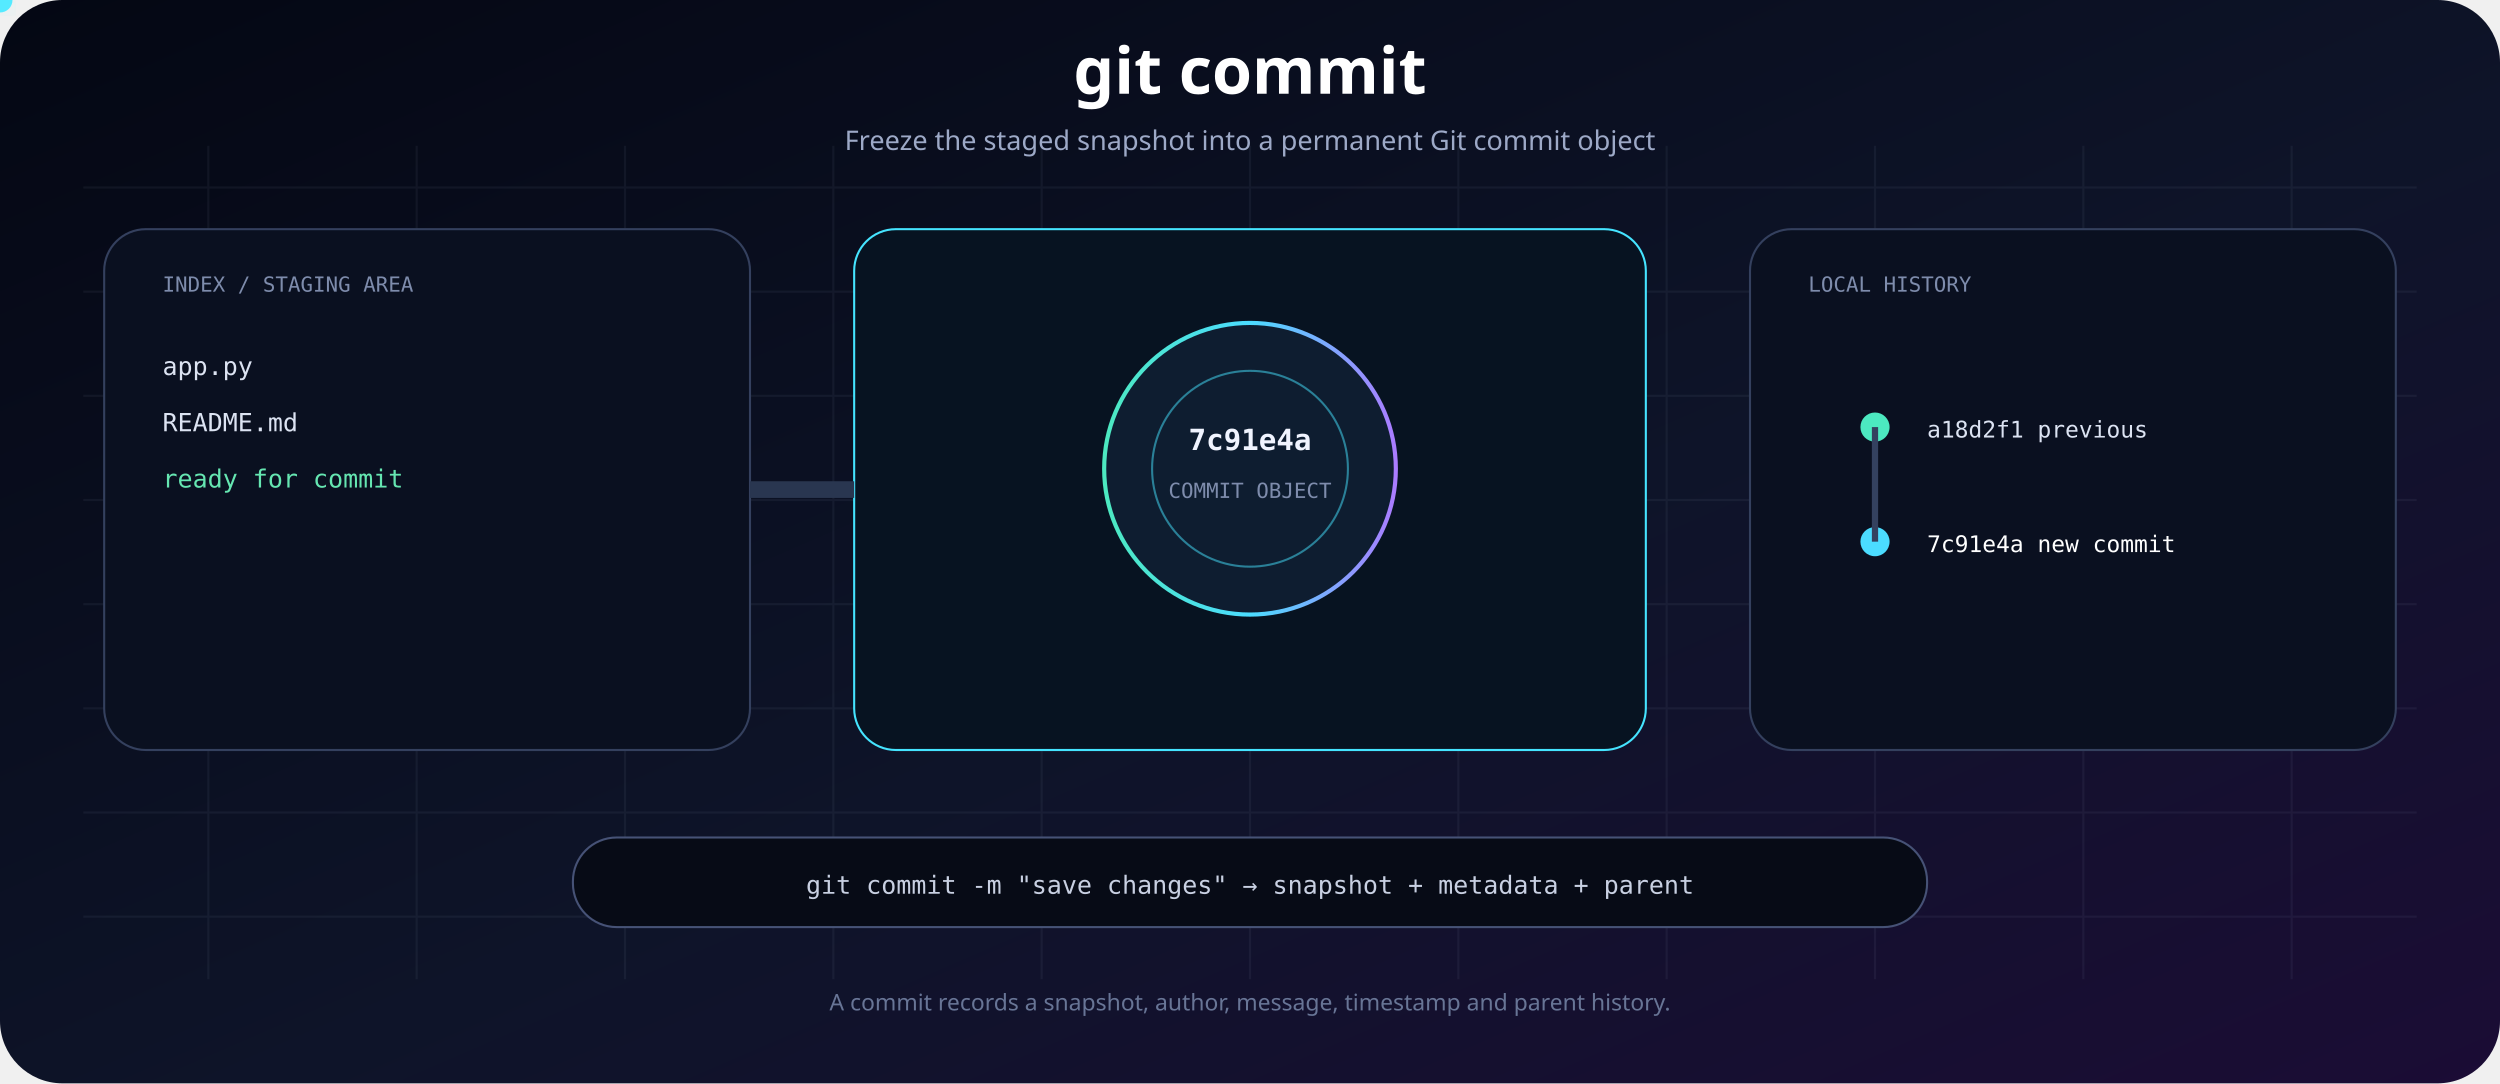
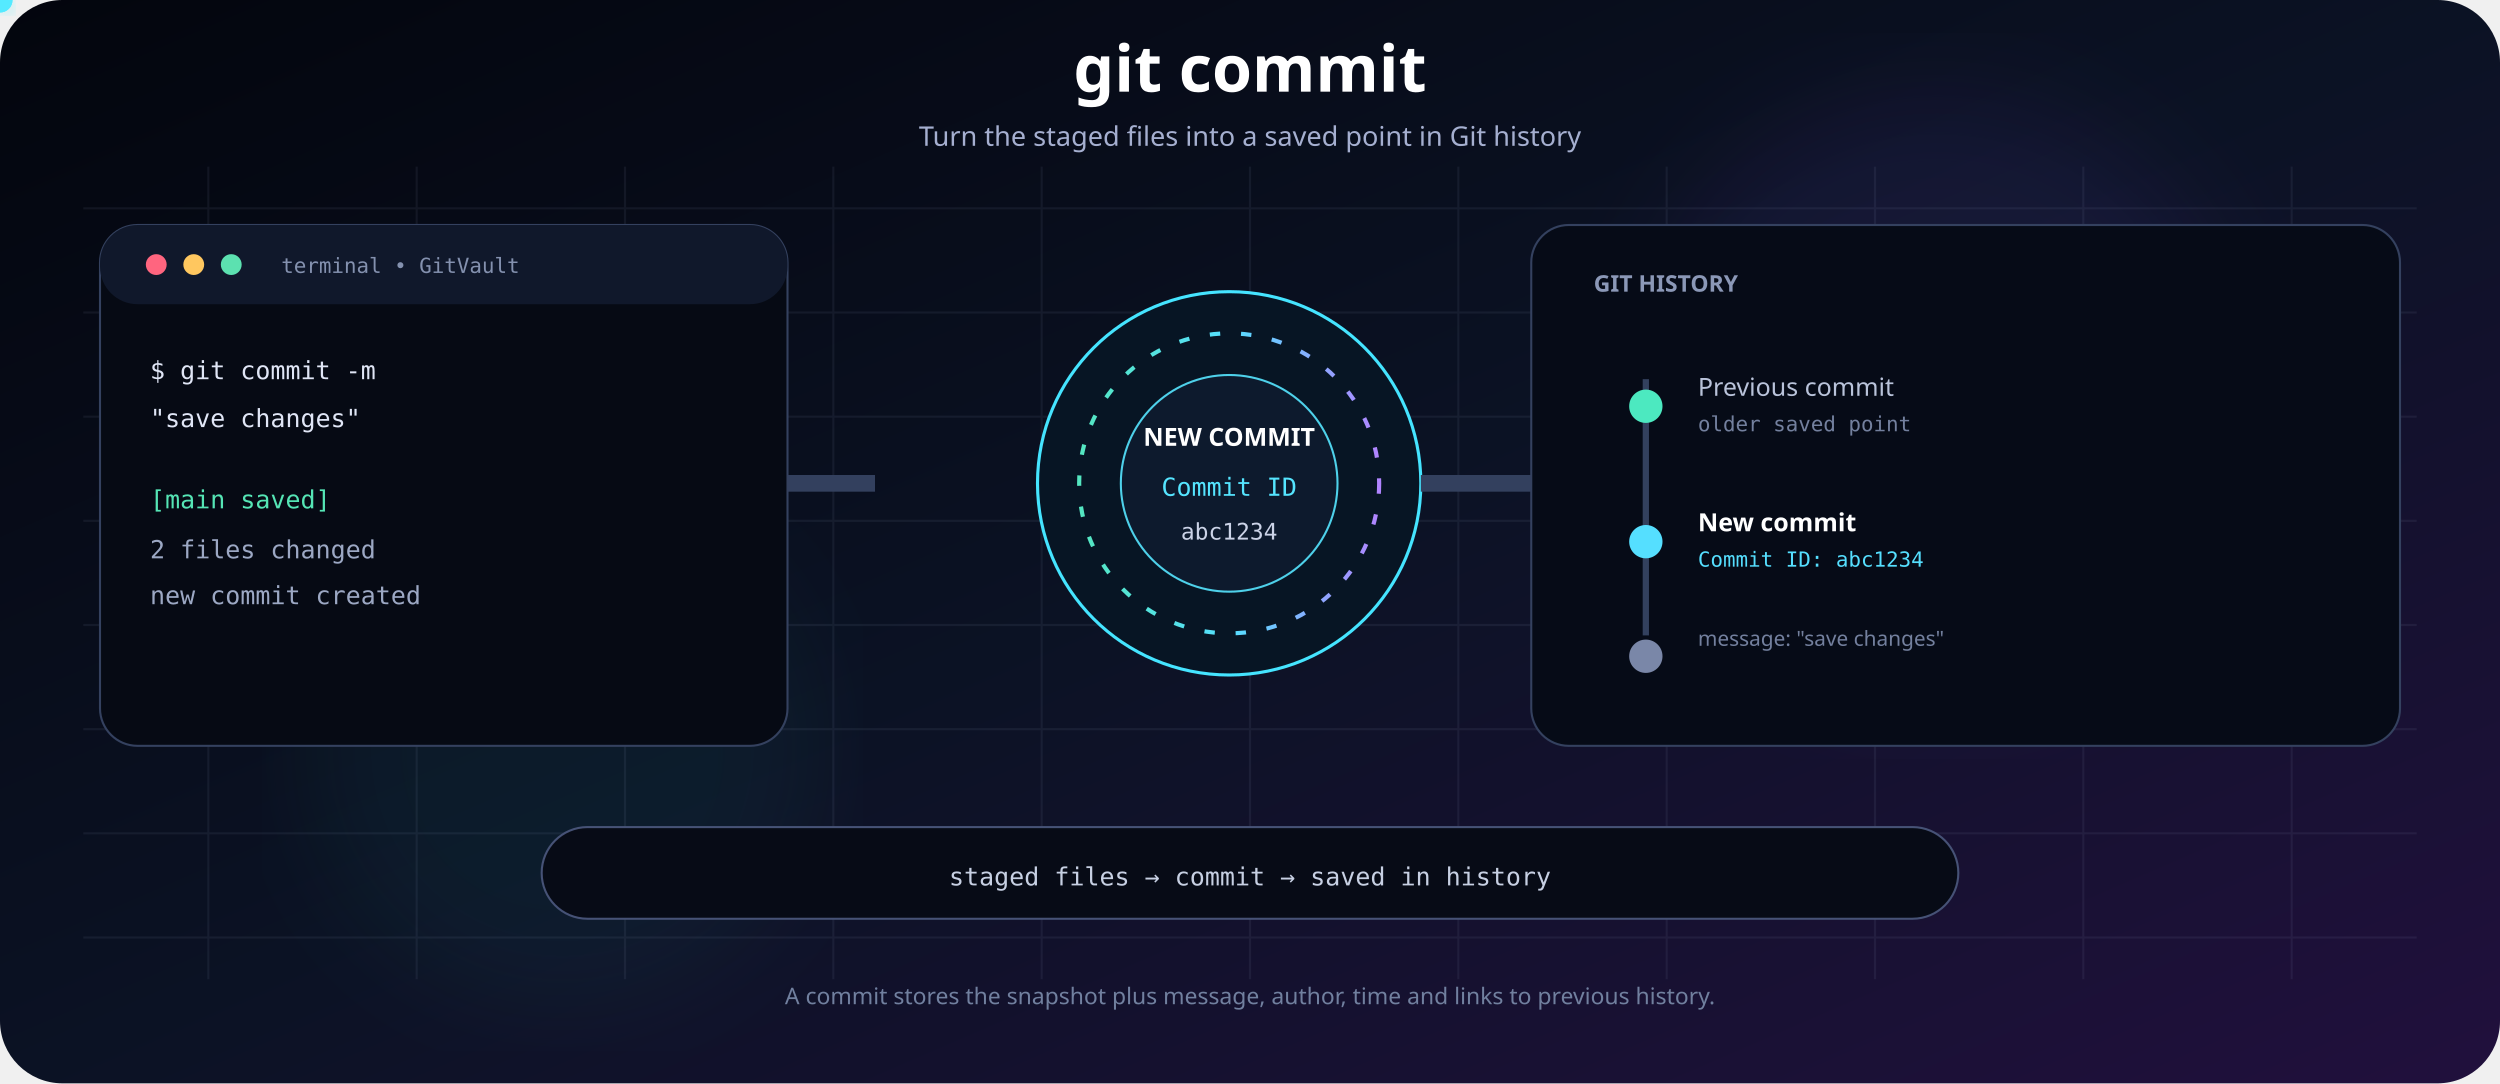
<svg xmlns="http://www.w3.org/2000/svg" viewBox="0 0 1200 520">
  <defs>
-     <linearGradient id="b" x2="1" y2="1">
-       <stop stop-color="#040713" />
-       <stop offset=".55" stop-color="#0e1429" />
-       <stop offset="1" stop-color="#1b0c35" />
+     <linearGradient id="bg" x2="1" y2="1">
+       <stop stop-color="#03050d" />
+       <stop offset=".5" stop-color="#0b1224" />
+       <stop offset="1" stop-color="#21103d" />
    </linearGradient>
-     <linearGradient id="a">
-       <stop stop-color="#4ce9c0" />
-       <stop offset=".5" stop-color="#4bdcff" />
-       <stop offset="1" stop-color="#aa7cff" />
+     <linearGradient id="flow">
+       <stop stop-color="#54e6c0" />
+       <stop offset=".5" stop-color="#55dfff" />
+       <stop offset="1" stop-color="#b184ff" />
    </linearGradient>
-     <filter id="g">
-       <feGaussianBlur stdDeviation="6" result="x" />
+     <filter id="glow">
+       <feGaussianBlur stdDeviation="5" result="b" />
      <feMerge>
-         <feMergeNode in="x" />
+         <feMergeNode in="b" />
        <feMergeNode in="SourceGraphic" />
      </feMerge>
    </filter>
+     <filter id="blur">
+       <feGaussianBlur stdDeviation="24" />
+     </filter>
  </defs>
-   <rect width="1200" height="520" rx="30" fill="url(#b)" />
-   <g opacity=".07" stroke="#aab5d4">
-     <path d="M40 90H1160M40 140H1160M40 190H1160M40 240H1160M40 290H1160M40 340H1160M40 390H1160M40 440H1160" />
-     <path d="M100 70V470M200 70V470M300 70V470M400 70V470M500 70V470M600 70V470M700 70V470M800 70V470M900 70V470M1000 70V470M1100 70V470" />
+   <rect width="1200" height="520" rx="30" fill="url(#bg)" />
+   <circle cx="930" cy="190" r="145" fill="#8c5cff" opacity=".08" filter="url(#blur)" />
+   <circle cx="270" cy="360" r="120" fill="#36e8d0" opacity=".05" filter="url(#blur)" />
+   <g opacity=".08" stroke="#aab6d5">
+     <path d="M40 100H1160M40 150H1160M40 200H1160M40 250H1160M40 300H1160M40 350H1160M40 400H1160M40 450H1160" />
+     <path d="M100 80V470M200 80V470M300 80V470M400 80V470M500 80V470M600 80V470M700 80V470M800 80V470M900 80V470M1000 80V470M1100 80V470" />
  </g>
-   <text x="600" y="45" text-anchor="middle" fill="#fff" font-family="system-ui" font-size="31" font-weight="800">git commit</text>
-   <text x="600" y="72" text-anchor="middle" fill="#9da9c7" font-family="system-ui" font-size="13">Freeze the staged snapshot into a permanent Git commit object</text>
-   <rect x="50" y="110" width="310" height="250" rx="20" fill="#0a1020" stroke="#34405e" />
-   <text x="78" y="140" fill="#7e8cac" font-family="monospace" font-size="10">INDEX / STAGING AREA</text>
+   <text x="600" y="44" text-anchor="middle" fill="#fff" font-family="system-ui" font-size="31" font-weight="800">git commit</text>
+   <text x="600" y="70" text-anchor="middle" fill="#a5afd0" font-family="system-ui" font-size="13">Turn the staged files into a saved point in Git history</text>
+   <rect x="48" y="108" width="330" height="250" rx="18" fill="#060a14" stroke="#34415f" />
+   <rect x="48" y="108" width="330" height="38" rx="18" fill="#10182b" />
+   <circle cx="75" cy="127" r="5" fill="#ff657f" />
+   <circle cx="93" cy="127" r="5" fill="#ffc75f" />
+   <circle cx="111" cy="127" r="5" fill="#5ce1b0" />
+   <text x="135" y="131" fill="#8491af" font-family="monospace" font-size="10">terminal • GitVault</text>
  <g font-family="monospace" font-size="12">
-     <text x="78" y="180" fill="#dce3f2">app.py</text>
-     <text x="78" y="207" fill="#dce3f2">README.md</text>
-     <text x="78" y="234" fill="#65e6b1">ready for commit</text>
+     <text x="72" y="182" fill="#e0e6f6">$ git commit -m</text>
+     <text x="72" y="205" fill="#e0e6f6">  "save changes"</text>
+     <text x="72" y="244" fill="#55e5b5">[main saved]</text>
+     <text x="72" y="268" fill="#9ca8c4">2 files changed</text>
+     <text x="72" y="290" fill="#9ca8c4">new commit created</text>
  </g>
-   <rect x="410" y="110" width="380" height="250" rx="20" fill="#071321" stroke="#45e4ff" />
-   <circle cx="600" cy="225" r="70" fill="#0e1d30" stroke="url(#a)" stroke-width="2" />
-   <circle cx="600" cy="225" r="47" fill="none" stroke="#45e4ff" opacity=".5">
-     <animateTransform attributeName="transform" type="rotate" from="0 600 225" to="360 600 225" dur="5s" repeatCount="indefinite" />
-   </circle>
-   <text x="600" y="216" text-anchor="middle" fill="#f0f4ff" font-family="monospace" font-size="14" font-weight="800">7c91e4a</text>
-   <text x="600" y="239" text-anchor="middle" fill="#7e8cac" font-family="monospace" font-size="10">COMMIT OBJECT</text>
-   <circle r="6" fill="#55eaff" filter="url(#g)">
-     <animateMotion dur="1.8s" repeatCount="indefinite" path="M360 235 C390 235 390 235 410 235" />
-   </circle>
-   <path d="M360 235H410" stroke="#293650" stroke-width="8" />
-   <path d="M360 235H410" stroke="url(#a)" stroke-width="2" stroke-dasharray="8 8">
+   <rect x="72" y="313" width="0" height="3" rx="2" fill="#55dfff">
+     <animate attributeName="width" values="0;245;0" dur="2.8s" repeatCount="indefinite" />
+   </rect>
+   <path d="M378 232H420" stroke="#33405e" stroke-width="8" />
+   <path d="M378 232H420" stroke="url(#flow)" stroke-width="2" stroke-dasharray="8 8">
    <animate attributeName="stroke-dashoffset" from="0" to="-32" dur=".6s" repeatCount="indefinite" />
  </path>
-   <rect x="840" y="110" width="310" height="250" rx="20" fill="#0a1020" stroke="#34405e" />
-   <text x="868" y="140" fill="#7e8cac" font-family="monospace" font-size="10">LOCAL HISTORY</text>
-   <circle cx="900" cy="205" r="7" fill="#4ce9c0" />
-   <circle cx="900" cy="260" r="7" fill="#4bdcff" />
-   <path d="M900 205V260" stroke="#34415f" stroke-width="3" />
-   <text x="925" y="210" fill="#dce3f2" font-family="monospace" font-size="11">a18d2f1  previous</text>
-   <text x="925" y="265" fill="#fff" font-family="monospace" font-size="11">7c91e4a  new commit</text>
-   <circle cx="900" cy="260" r="18" fill="none" stroke="#4ce9c0" opacity="0">
-     <animate attributeName="r" values="10;30;10" dur="2s" repeatCount="indefinite" />
-     <animate attributeName="opacity" values="0;.6;0" dur="2s" repeatCount="indefinite" />
+   <circle r="6" fill="#55eaff" filter="url(#glow)">
+     <animateMotion dur="1.4s" repeatCount="indefinite" path="M378 232H420" />
  </circle>
-   <rect x="275" y="402" width="650" height="43" rx="21" fill="#070b16" stroke="#465276" />
-   <text x="600" y="429" text-anchor="middle" fill="#c8d0e2" font-family="monospace" font-size="12">git commit -m "save changes"  →  snapshot + metadata + parent</text>
-   <text x="600" y="485" text-anchor="middle" fill="#687596" font-family="system-ui" font-size="11">A commit records a snapshot, author, message, timestamp and parent history.</text>
+   <g>
+     <circle cx="590" cy="232" r="92" fill="#071524" stroke="#45e4ff" stroke-width="1.5" />
+     <circle cx="590" cy="232" r="72" fill="none" stroke="url(#flow)" stroke-width="2" stroke-dasharray="5 10">
+       <animateTransform attributeName="transform" type="rotate" from="0 590 232" to="360 590 232" dur="6s" repeatCount="indefinite" />
+     </circle>
+     <circle cx="590" cy="232" r="52" fill="#0d1b2e" stroke="#55e5ff" opacity=".9" />
+     <text x="590" y="214" text-anchor="middle" fill="#fff" font-family="system-ui" font-size="12" font-weight="800">NEW COMMIT</text>
+     <text x="590" y="238" text-anchor="middle" fill="#55e5ff" font-family="monospace" font-size="12">Commit ID</text>
+     <text x="590" y="259" text-anchor="middle" fill="#cbd3e7" font-family="monospace" font-size="11">abc1234</text>
+     <circle cx="590" cy="232" r="105" fill="none" stroke="#55e5ff" opacity="0">
+       <animate attributeName="r" values="92;120;92" dur="2.4s" repeatCount="indefinite" />
+       <animate attributeName="opacity" values="0;.5;0" dur="2.4s" repeatCount="indefinite" />
+     </circle>
+   </g>
+   <path d="M682 232H735" stroke="#33405e" stroke-width="8" />
+   <path d="M682 232H735" stroke="url(#flow)" stroke-width="2" stroke-dasharray="8 8">
+     <animate attributeName="stroke-dashoffset" from="0" to="-32" dur=".6s" repeatCount="indefinite" />
+   </path>
+   <circle r="6" fill="#55eaff" filter="url(#glow)">
+     <animateMotion dur="1.6s" repeatCount="indefinite" path="M682 232H735" />
+   </circle>
+   <rect x="735" y="108" width="417" height="250" rx="18" fill="#060b17" stroke="#34415f" />
+   <text x="765" y="140" fill="#8b98b7" font-family="system-ui" font-size="11" font-weight="800">GIT HISTORY</text>
+   <path d="M790 182V305" stroke="#33415e" stroke-width="3" />
+   <circle cx="790" cy="195" r="8" fill="#4ce9c0" />
+   <circle cx="790" cy="260" r="8" fill="#55dfff" />
+   <circle cx="790" cy="315" r="8" fill="#7a87a8" />
+   <text x="815" y="190" fill="#b9c3da" font-family="system-ui" font-size="12">Previous commit</text>
+   <text x="815" y="207" fill="#73809e" font-family="monospace" font-size="10">older saved point</text>
+   <text x="815" y="255" fill="#fff" font-family="system-ui" font-size="12" font-weight="700">New commit</text>
+   <text x="815" y="272" fill="#55dfff" font-family="monospace" font-size="10">Commit ID: abc1234</text>
+   <text x="815" y="310" fill="#73809e" font-family="system-ui" font-size="10">message: "save changes"</text>
+   <circle cx="790" cy="260" r="18" fill="none" stroke="#4ce9c0" opacity="0">
+     <animate attributeName="r" values="10;31;10" dur="2s" repeatCount="indefinite" />
+     <animate attributeName="opacity" values="0;.7;0" dur="2s" repeatCount="indefinite" />
+   </circle>
+   <rect x="260" y="397" width="680" height="44" rx="22" fill="#070b16" stroke="#465276" />
+   <text x="600" y="425" text-anchor="middle" fill="#c7d0e3" font-family="monospace" font-size="12">staged files → commit → saved in history</text>
+   <text x="600" y="482" text-anchor="middle" fill="#71809f" font-family="system-ui" font-size="11">A commit stores the snapshot plus message, author, time and links to previous history.</text>
</svg>
